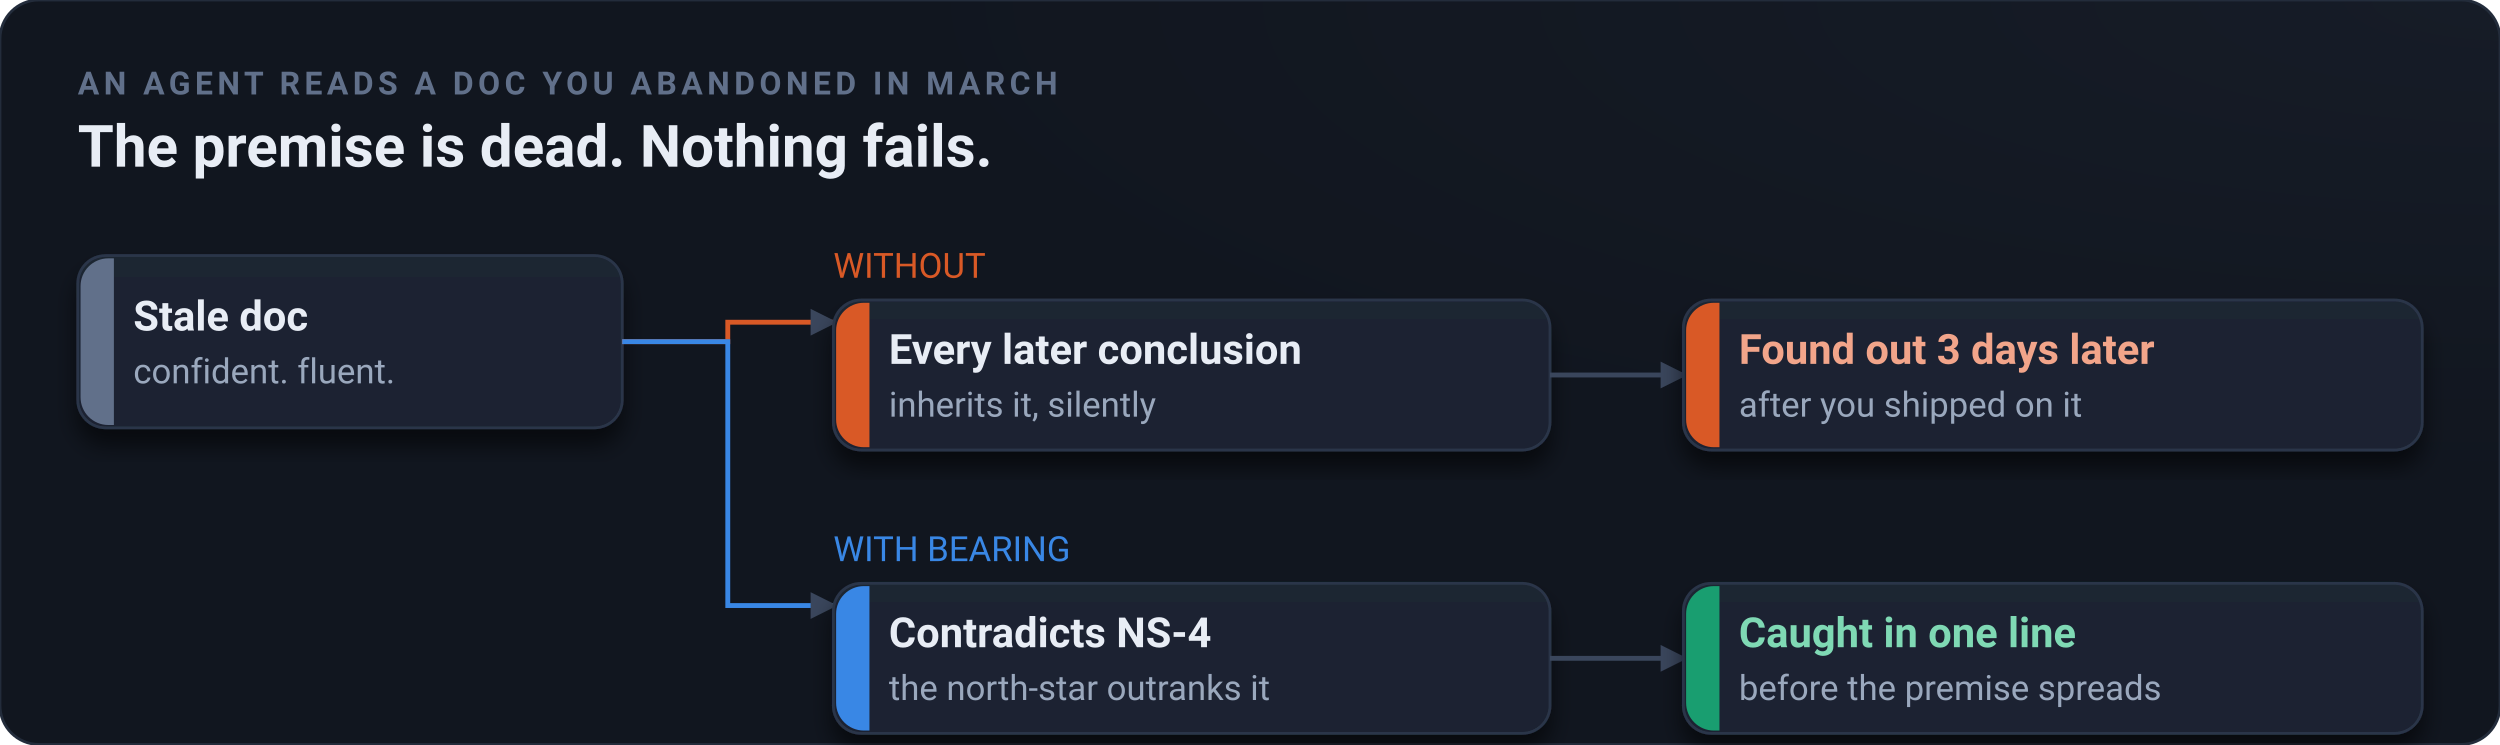
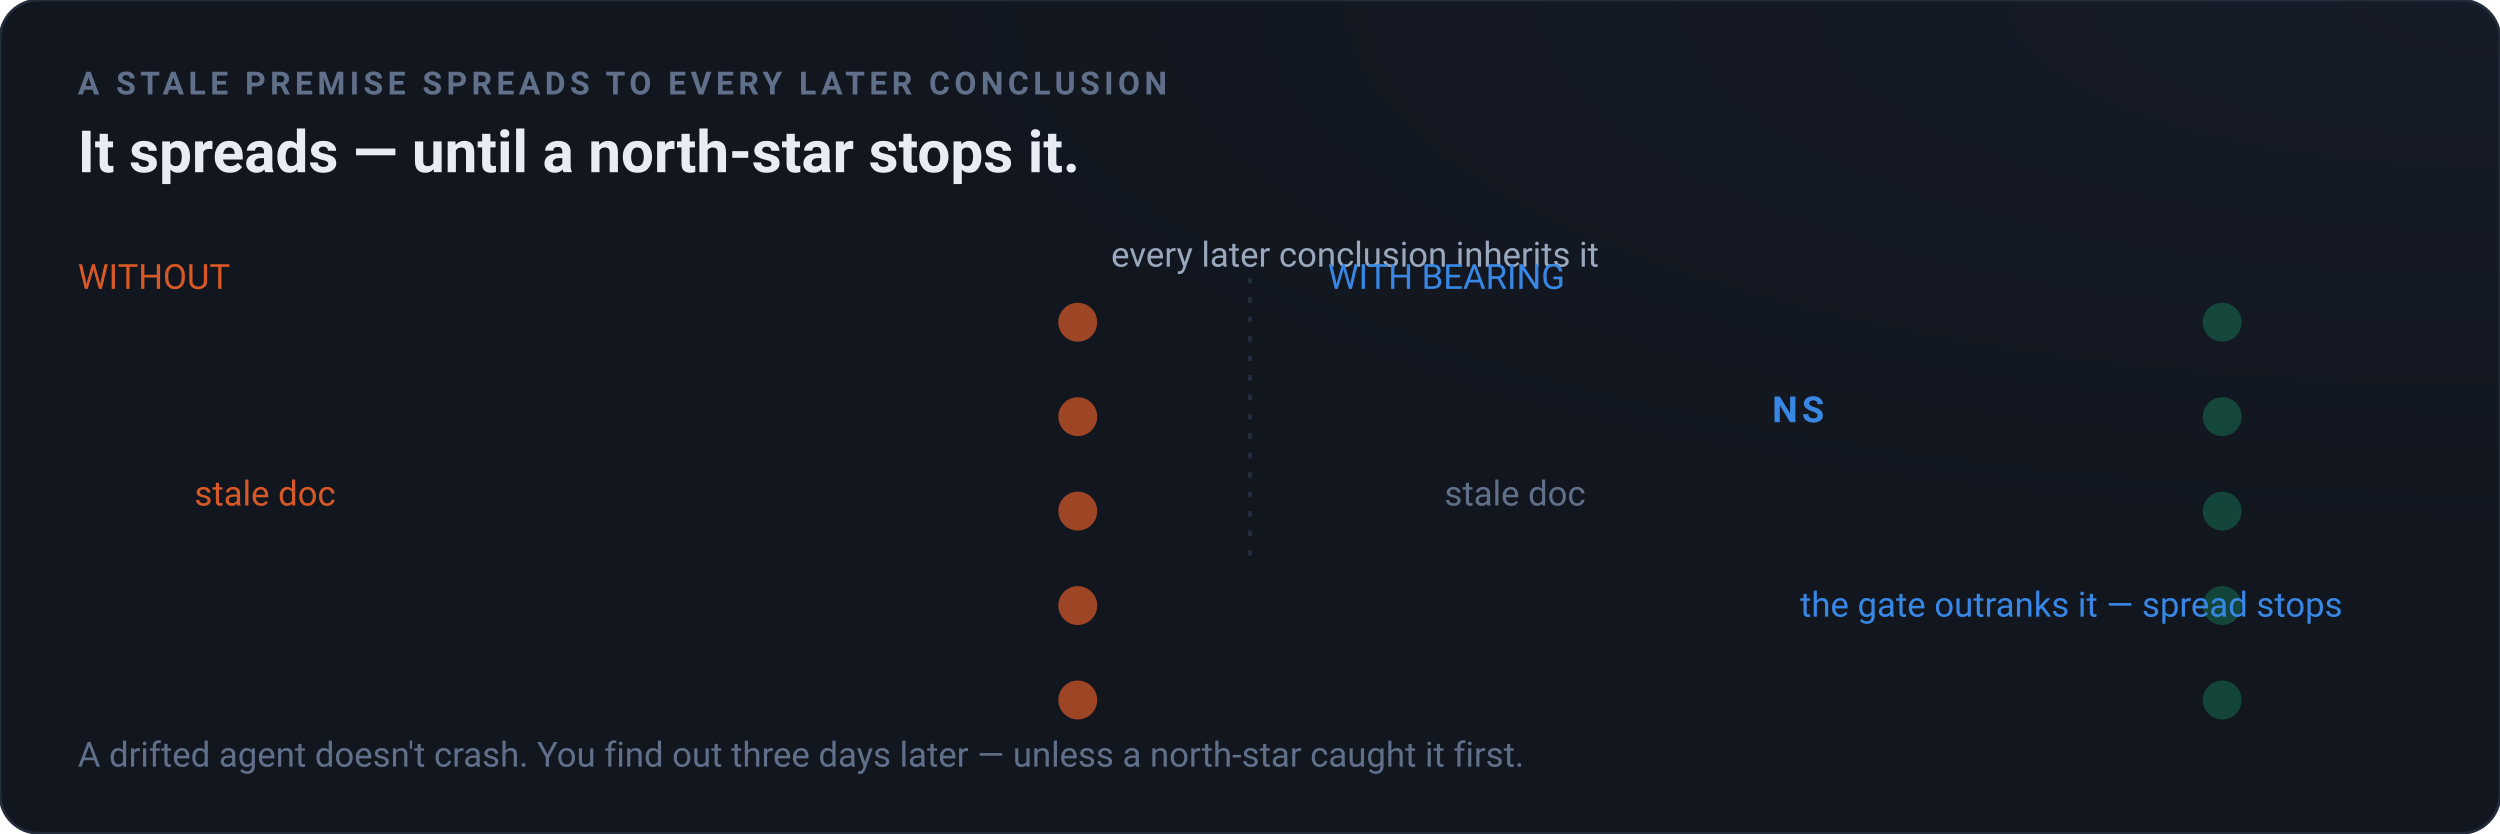
- <svg xmlns="http://www.w3.org/2000/svg" height="268" viewBox="0 0 900 268" width="900">
-   <marker id="a" markerHeight="5.5" markerWidth="5.5" orient="auto-start-reverse" refX="8.5" refY="5" viewBox="0 0 10 10">
-     <path d="m0 0 10 5-10 5z" fill="#3a465c" />
-   </marker>
-   <radialGradient id="b" cx="100%" cy="0%" r="120%">
+ <svg xmlns="http://www.w3.org/2000/svg" height="300" viewBox="0 0 900 300" width="900">
+   <radialGradient id="a" cx="100%" cy="0%" r="120%">
    <stop offset="0" stop-color="#161c27" />
    <stop offset=".55" stop-color="#11161f" />
  </radialGradient>
-   <linearGradient id="c" x1="0" x2="0" y1="0" y2="1">
-     <stop offset="0" stop-color="#1d2533" />
-     <stop offset="1" stop-color="#1a2130" />
-   </linearGradient>
-   <filter id="d" height="140%" width="140%" x="-20%" y="-20%">
-     <feGaussianBlur in="SourceAlpha" stdDeviation="4" />
-     <feOffset dx="0" dy="6" result="off" />
-     <feComponentTransfer>
-       <feFuncA slope="0.55" type="linear" />
-     </feComponentTransfer>
-     <feMerge>
-       <feMergeNode />
-       <feMergeNode in="SourceGraphic" />
-     </feMerge>
-   </filter>
-   <rect fill="url(#b)" height="268" rx="14" stroke="#232c3b" width="900" />
-   <text fill="#61708a" font-family="ui-sans-serif,-apple-system,BlinkMacSystemFont,'Segoe UI',Roboto,'Helvetica Neue',sans-serif" font-size="11.5" font-weight="600" letter-spacing="1.6" x="28" y="34">AN AGENT READS A DOC YOU ABANDONED IN MARCH</text>
-   <text fill="#e8edf5" font-family="ui-sans-serif,-apple-system,BlinkMacSystemFont,'Segoe UI',Roboto,'Helvetica Neue',sans-serif" font-size="21" font-weight="700" x="28" y="60">The premise is dead. Nothing fails.</text>
-   <rect fill="url(#c)" filter="url(#d)" height="62" rx="10" stroke="#2c3648" width="196" x="28" y="92" />
-   <path d="m29 103a10 10 0 0 1 10-10h2v60h-2a10 10 0 0 1 -10-10z" fill="#61708a" />
-   <text fill="#e8edf5" font-family="ui-sans-serif,-apple-system,BlinkMacSystemFont,'Segoe UI',Roboto,'Helvetica Neue',sans-serif" font-size="15" font-weight="600" x="48" y="119">Stale doc</text>
-   <text fill="#9aa8bd" font-family="ui-sans-serif,-apple-system,BlinkMacSystemFont,'Segoe UI',Roboto,'Helvetica Neue',sans-serif" font-size="12.5" x="48" y="138">confident. fluent.</text>
-   <path d="m224 123h38v-7h38" fill="none" marker-end="url(#a)" stroke="#d95926" stroke-width="1.75" />
-   <path d="m224 123h38v95h38" fill="none" marker-end="url(#a)" stroke="#3987e5" stroke-width="1.75" />
-   <text fill="#d95926" font-family="ui-sans-serif,-apple-system,BlinkMacSystemFont,'Segoe UI',Roboto,'Helvetica Neue',sans-serif" font-size="12.5" x="300" y="100">WITHOUT</text>
-   <rect fill="url(#c)" filter="url(#d)" height="54" rx="10" stroke="#2c3648" width="258" x="300" y="108" />
-   <path d="m301 119a10 10 0 0 1 10-10h2v52h-2a10 10 0 0 1 -10-10z" fill="#d95926" />
-   <text fill="#e8edf5" font-family="ui-sans-serif,-apple-system,BlinkMacSystemFont,'Segoe UI',Roboto,'Helvetica Neue',sans-serif" font-size="15" font-weight="600" x="320" y="131">Every later conclusion</text>
-   <text fill="#9aa8bd" font-family="ui-sans-serif,-apple-system,BlinkMacSystemFont,'Segoe UI',Roboto,'Helvetica Neue',sans-serif" font-size="12.5" x="320" y="150">inherits it, silently</text>
-   <path d="m558 135h48" marker-end="url(#a)" stroke="#3a465c" stroke-width="1.75" />
-   <rect fill="url(#c)" filter="url(#d)" height="54" rx="10" stroke="#2c3648" width="266" x="606" y="108" />
-   <path d="m607 119a10 10 0 0 1 10-10h2v52h-2a10 10 0 0 1 -10-10z" fill="#d95926" />
-   <g font-family="ui-sans-serif,-apple-system,BlinkMacSystemFont,'Segoe UI',Roboto,'Helvetica Neue',sans-serif">
-     <text fill="#f2a58a" font-size="15" font-weight="600" x="626" y="131">Found out 3 days later</text>
-     <text fill="#9aa8bd" font-size="12.5" x="626" y="150">after you shipped on it</text>
-     <text fill="#3987e5" font-size="12.5" x="300" y="202">WITH BEARING</text>
+   <rect fill="url(#a)" height="300" rx="14" stroke="#232c3b" width="900" />
+   <text fill="#61708a" font-family="ui-sans-serif,-apple-system,BlinkMacSystemFont,'Segoe UI',Roboto,'Helvetica Neue',sans-serif" font-size="11.5" font-weight="600" letter-spacing="1.6" x="28" y="34">A STALE PREMISE SPREADS TO EVERY LATER CONCLUSION</text>
+   <text fill="#e8edf5" font-family="ui-sans-serif,-apple-system,BlinkMacSystemFont,'Segoe UI',Roboto,'Helvetica Neue',sans-serif" font-size="21" font-weight="700" x="28" y="62">It spreads — until a north-star stops it.</text>
+   <g fill="#d95926">
+     <text font-family="ui-sans-serif,-apple-system,BlinkMacSystemFont,'Segoe UI',Roboto,'Helvetica Neue',sans-serif" font-size="12.5" x="28" y="104">WITHOUT</text>
+     <circle cx="70" cy="150" r="12" visibility="hidden" />
+     <text font-family="ui-sans-serif,-apple-system,BlinkMacSystemFont,'Segoe UI',Roboto,'Helvetica Neue',sans-serif" font-size="12.5" x="70" y="182">stale doc</text>
+     <circle cx="388" cy="116" opacity=".7" r="7" />
+     <circle cx="388" cy="150" opacity=".7" r="7" />
+     <circle cx="388" cy="184" opacity=".7" r="7" />
+     <circle cx="388" cy="218" opacity=".7" r="7" />
+     <circle cx="388" cy="252" opacity=".7" r="7" />
  </g>
-   <rect fill="url(#c)" filter="url(#d)" height="54" rx="10" stroke="#2c3648" width="258" x="300" y="210" />
-   <path d="m301 221a10 10 0 0 1 10-10h2v52h-2a10 10 0 0 1 -10-10z" fill="#3987e5" />
-   <text fill="#e8edf5" font-family="ui-sans-serif,-apple-system,BlinkMacSystemFont,'Segoe UI',Roboto,'Helvetica Neue',sans-serif" font-size="15" font-weight="600" x="320" y="233">Contradicts NS-4</text>
-   <text fill="#9aa8bd" font-family="ui-sans-serif,-apple-system,BlinkMacSystemFont,'Segoe UI',Roboto,'Helvetica Neue',sans-serif" font-size="12.5" x="320" y="252">the north-star outranks it</text>
-   <path d="m558 237h48" marker-end="url(#a)" stroke="#3a465c" stroke-width="1.75" />
-   <rect fill="url(#c)" filter="url(#d)" height="54" rx="10" stroke="#2c3648" width="266" x="606" y="210" />
-   <path d="m607 221a10 10 0 0 1 10-10h2v52h-2a10 10 0 0 1 -10-10z" fill="#199e70" />
-   <text fill="#7fd9b4" font-family="ui-sans-serif,-apple-system,BlinkMacSystemFont,'Segoe UI',Roboto,'Helvetica Neue',sans-serif" font-size="15" font-weight="600" x="626" y="233">Caught in one line</text>
-   <text fill="#9aa8bd" font-family="ui-sans-serif,-apple-system,BlinkMacSystemFont,'Segoe UI',Roboto,'Helvetica Neue',sans-serif" font-size="12.5" x="626" y="252">before the premise spreads</text>
+   <text fill="#9aa8bd" font-family="ui-sans-serif,-apple-system,BlinkMacSystemFont,'Segoe UI',Roboto,'Helvetica Neue',sans-serif" font-size="12.5" x="400" y="96">every later conclusion inherits it</text>
+   <path d="m450 100v100" stroke="#232c3b" stroke-dasharray="2 5" stroke-width="1.5" />
+   <text fill="#3987e5" font-family="ui-sans-serif,-apple-system,BlinkMacSystemFont,'Segoe UI',Roboto,'Helvetica Neue',sans-serif" font-size="12.5" x="478" y="104">WITH BEARING</text>
+   <circle cx="520" cy="150" fill="#d95926" r="12" visibility="hidden" />
+   <text fill="#61708a" font-family="ui-sans-serif,-apple-system,BlinkMacSystemFont,'Segoe UI',Roboto,'Helvetica Neue',sans-serif" font-size="12.5" x="520" y="182">stale doc</text>
+   <rect fill="#3987e5" height="84" rx="4" visibility="hidden" width="8" x="620" y="110" />
+   <text fill="#3987e5" font-family="ui-sans-serif,-apple-system,BlinkMacSystemFont,'Segoe UI',Roboto,'Helvetica Neue',sans-serif" font-size="13" font-weight="700" letter-spacing="1.5" x="638" y="152">NS</text>
+   <circle cx="800" cy="116" fill="#199e70" opacity=".35" r="7" />
+   <circle cx="800" cy="150" fill="#199e70" opacity=".35" r="7" />
+   <circle cx="800" cy="184" fill="#199e70" opacity=".35" r="7" />
+   <circle cx="800" cy="218" fill="#199e70" opacity=".35" r="7" />
+   <circle cx="800" cy="252" fill="#199e70" opacity=".35" r="7" />
+   <text fill="#3987e5" font-family="ui-sans-serif,-apple-system,BlinkMacSystemFont,'Segoe UI',Roboto,'Helvetica Neue',sans-serif" font-size="12.5" x="648" y="222">the gate outranks it — spread stops</text>
+   <text fill="#61708a" font-family="ui-sans-serif,-apple-system,BlinkMacSystemFont,'Segoe UI',Roboto,'Helvetica Neue',sans-serif" font-size="12.5" x="28" y="276">A drifted agent doesn't crash. You find out three days later — unless a north-star caught it first.</text>
</svg>
